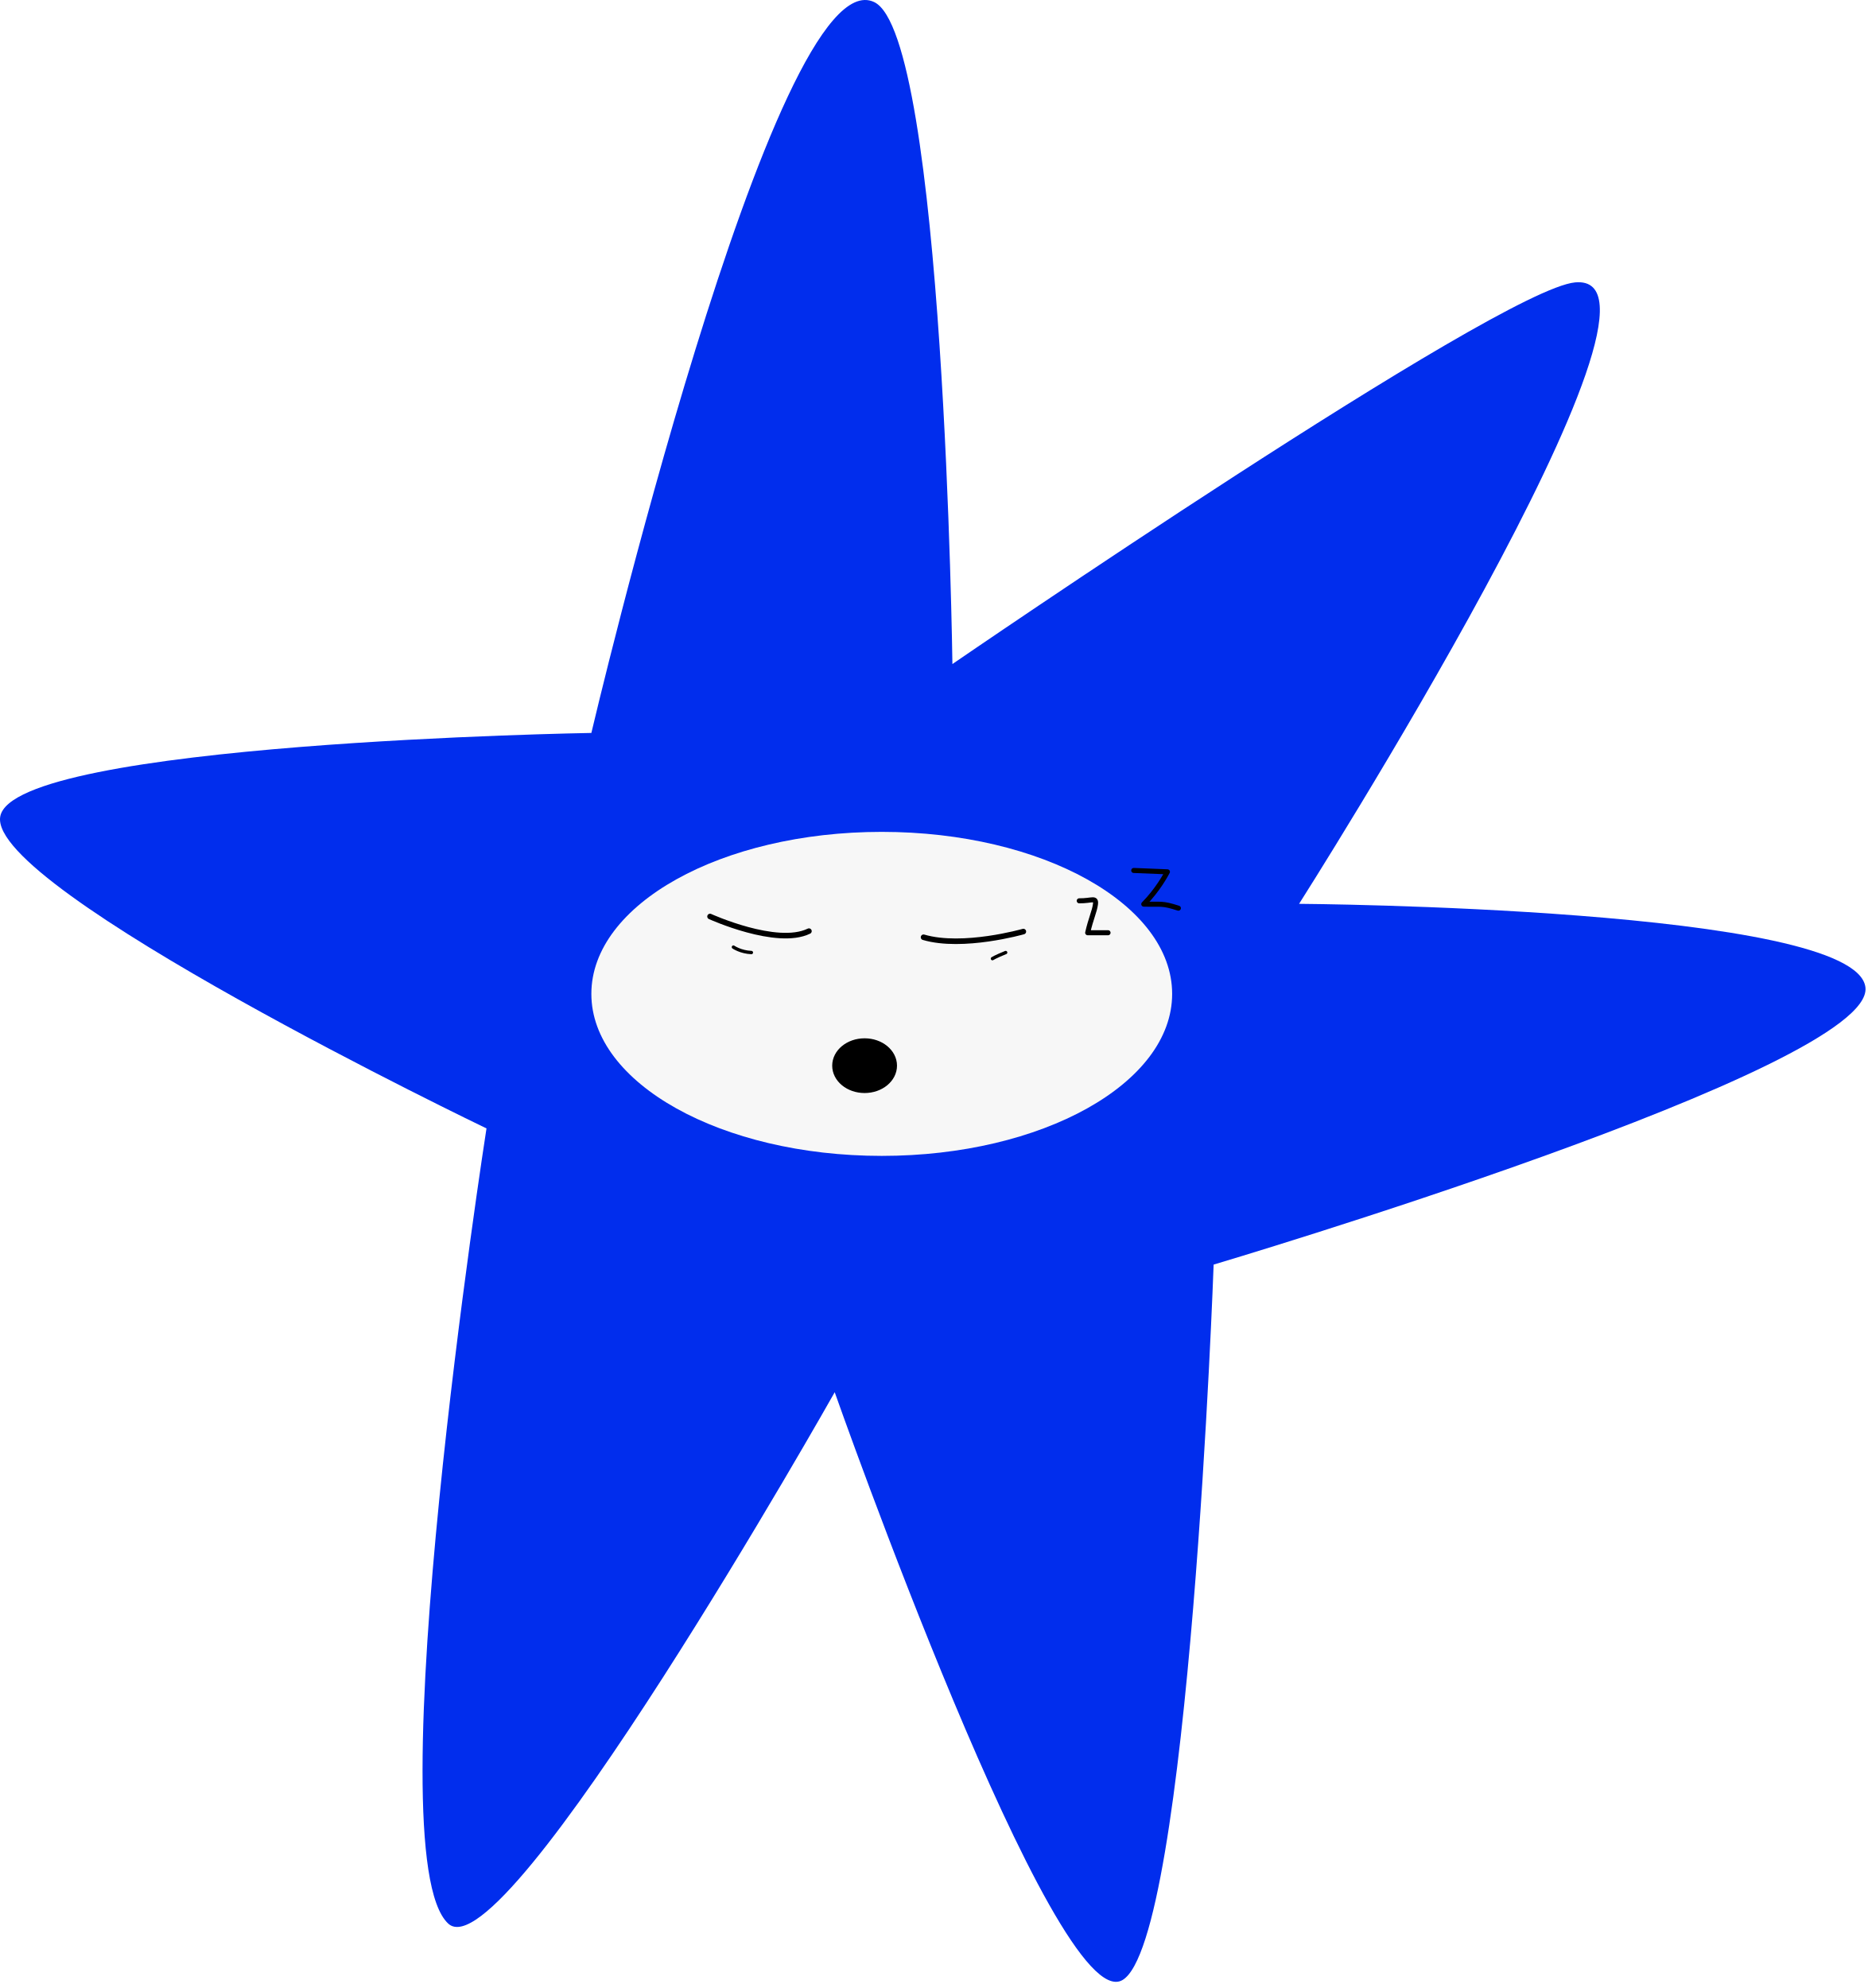
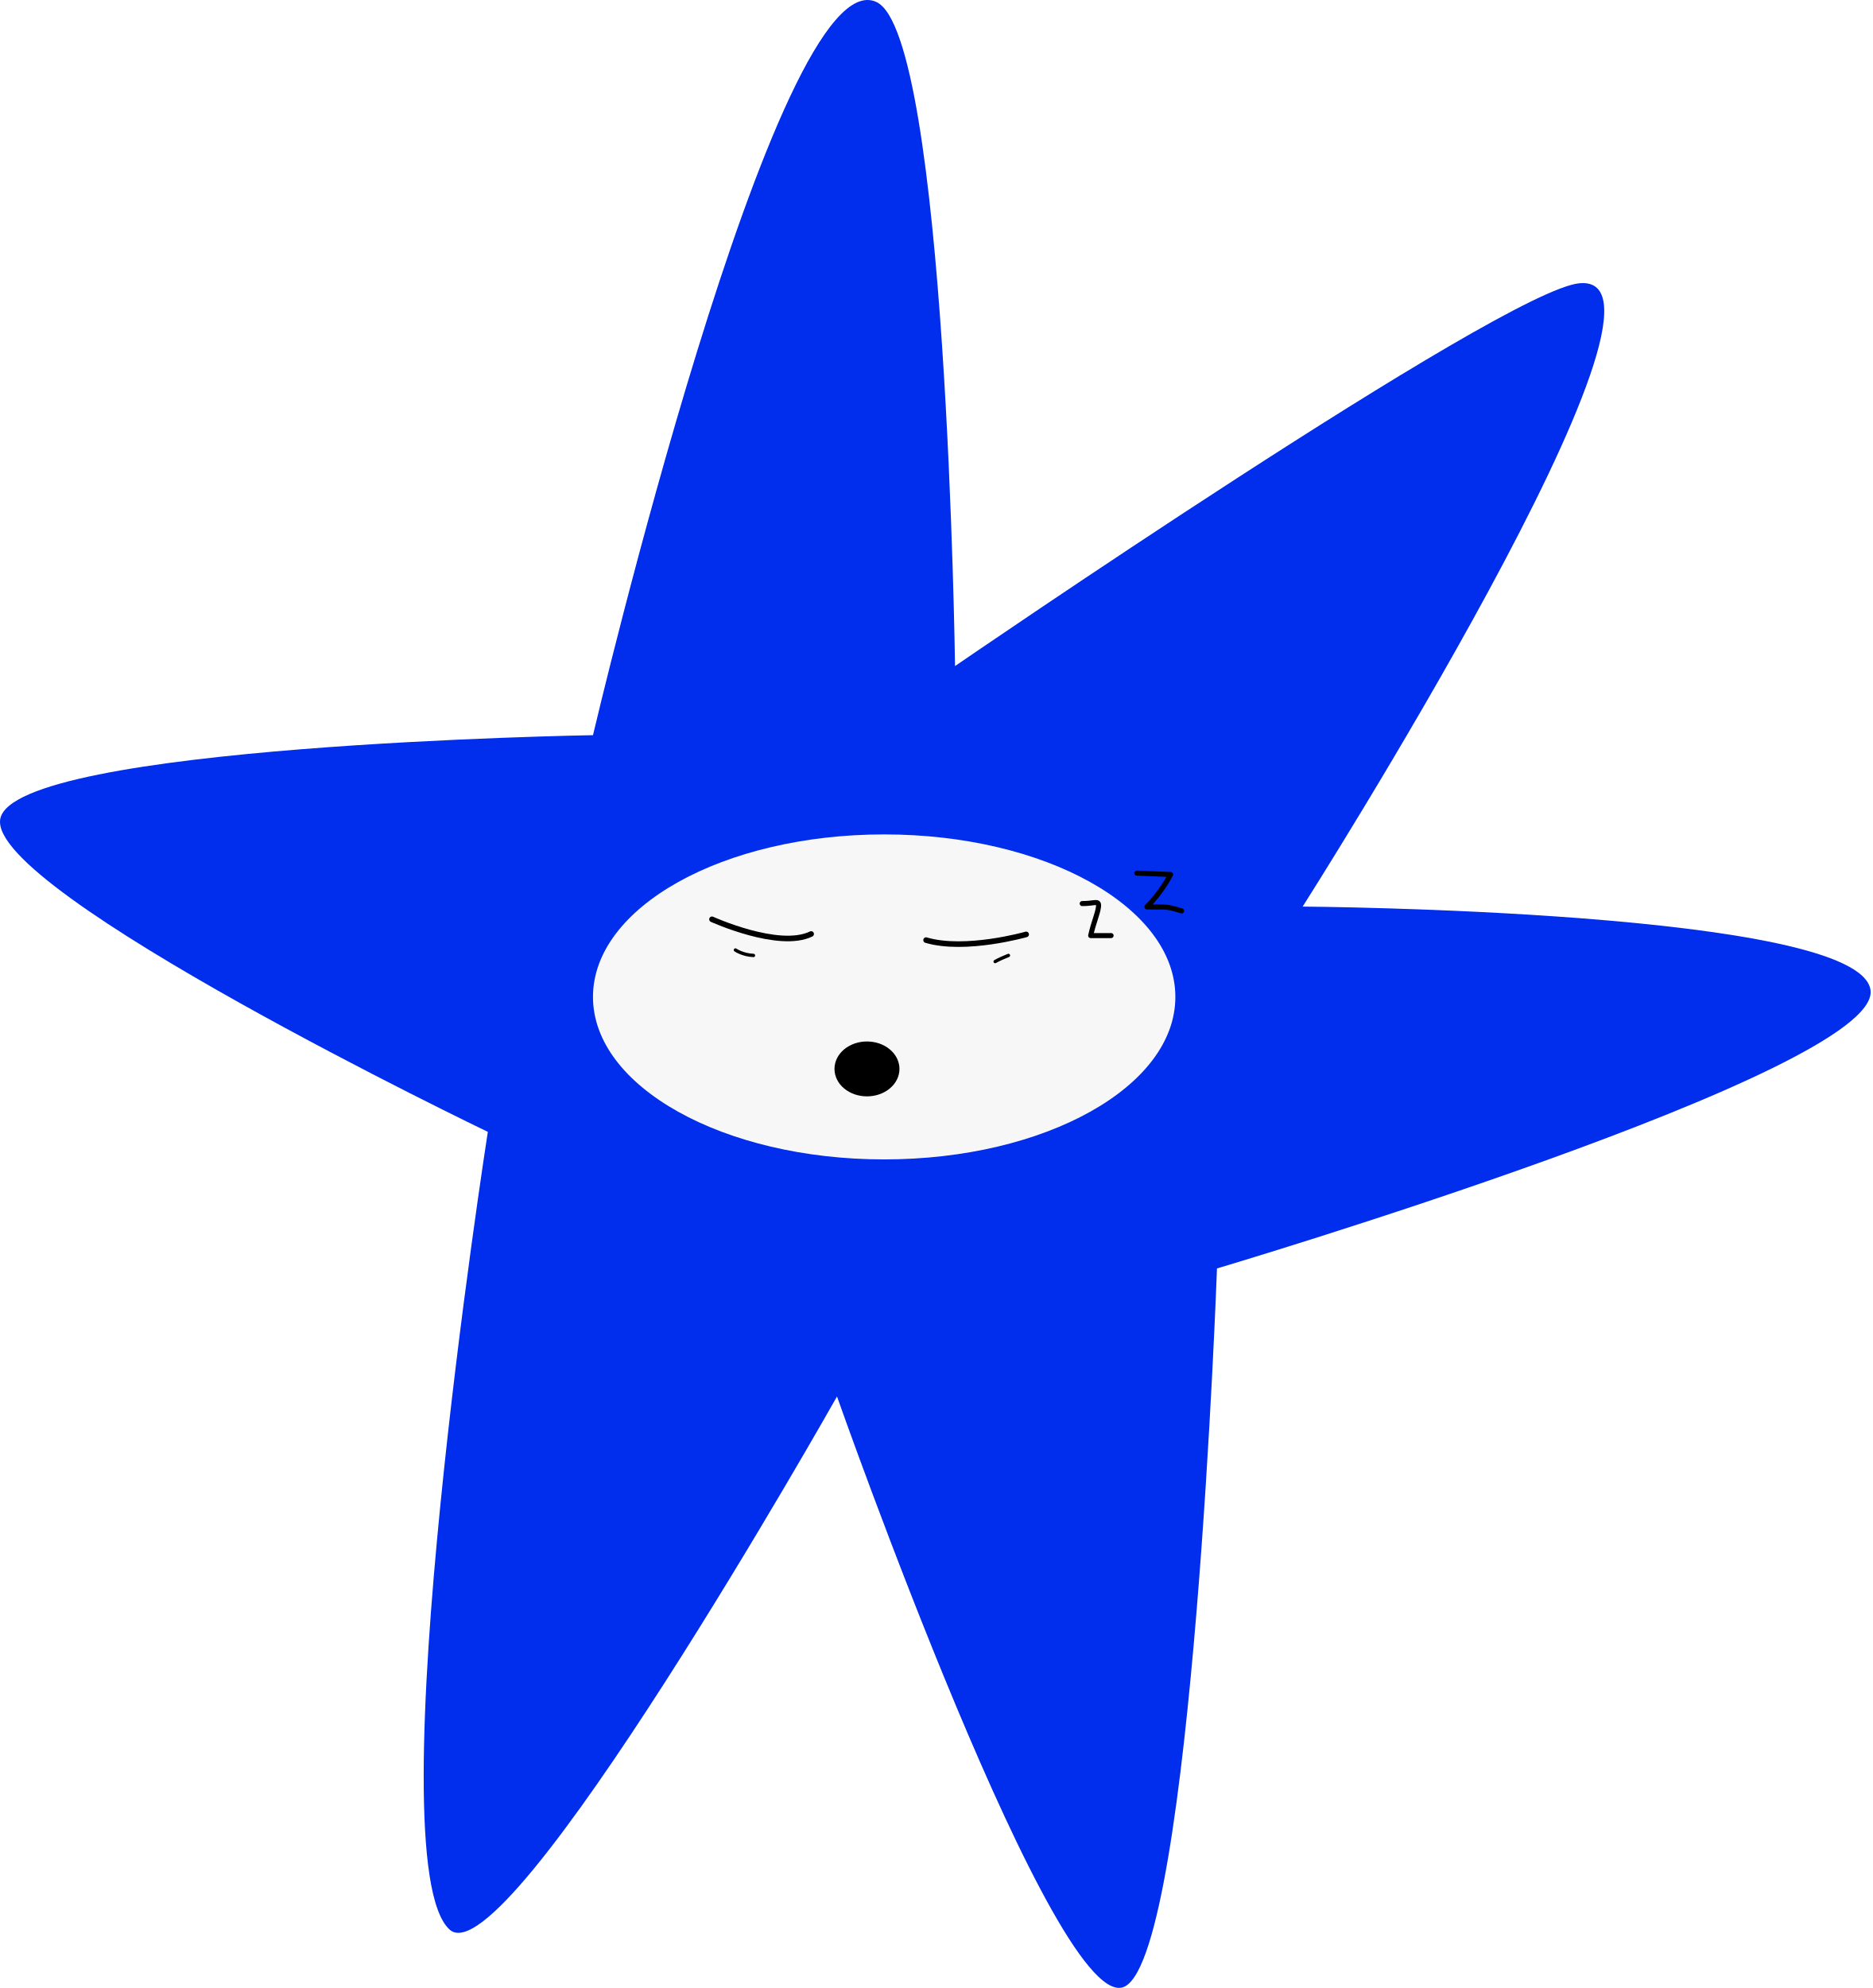
- <svg xmlns="http://www.w3.org/2000/svg" width="927px" height="987px" viewBox="0 0 927 987" version="1.1" xml:space="preserve" style="fill-rule:evenodd;clip-rule:evenodd;stroke-linecap:round;stroke-linejoin:round;stroke-miterlimit:1.5;">
+ <svg xmlns="http://www.w3.org/2000/svg" width="927px" height="984px" version="1.1" xml:space="preserve" style="fill-rule:evenodd;clip-rule:evenodd;stroke-linecap:round;stroke-linejoin:round;stroke-miterlimit:1.5;">
  <path d="M433.953,1.01c34.778,16.319 38.881,328.67 38.881,328.67c0,0 270.825,-185.859 309.113,-189.473c63.134,-5.959 -137.004,308.525 -137.004,308.525c0,0 276.629,1.828 281.173,41.5c4.607,40.216 -323.595,137.612 -323.595,137.612c0,0 -11.998,336.01 -45.303,355.239c-33.306,19.229 -142.818,-291.865 -142.818,-291.865c0,0 -163.628,289.924 -191.864,263.815c-37.283,-34.474 18.988,-394.799 18.988,-394.799c0,0 -247.766,-118.937 -241.402,-154.846c6.522,-36.801 293.465,-41.5 293.465,-41.5c0,0 90.806,-386.135 140.368,-362.879Z" style="fill:#012ded;" />
  <g>
    <ellipse cx="437.754" cy="493.44" rx="144.169" ry="80.434" style="fill:#f7f7f7;" />
    <ellipse cx="429.238" cy="529.081" rx="14" ry="11.5" style="stroke:#000;stroke-width:4.17px;" />
    <path d="M364.107,470.219c0,0 3.578,2.471 8.927,2.696" style="fill:none;stroke:#000;stroke-width:1.66px;" />
    <path d="M492.707,475.937c0,0 1.592,-1.02 6.562,-3.022" style="fill:none;stroke:#000;stroke-width:1.66px;" />
    <path d="M352.502,455.024c0,0 33.135,15.045 49.098,7.265" style="fill:none;stroke:#000;stroke-width:2.76px;" />
    <path d="M508.05,462.5c0,0 -30.009,8.577 -49.546,2.83" style="fill:none;stroke:#000;stroke-width:2.76px;" />
  </g>
  <path d="M535.799,447.232c6.286,0.076 8.526,-1.979 8.039,1.77c-0.455,3.505 -2.315,7.231 -3.848,14.085l10.11,0" style="fill:none;stroke:#000;stroke-width:2.5px;" />
  <path d="M562.85,432.166c5.576,0.224 11.153,0.448 16.729,0.672c-0.748,1.404 -4.798,9.006 -11.744,16.049c8.822,0.239 8.879,-0.672 17.178,1.999" style="fill:none;stroke:#000;stroke-width:2.5px;" />
</svg>
